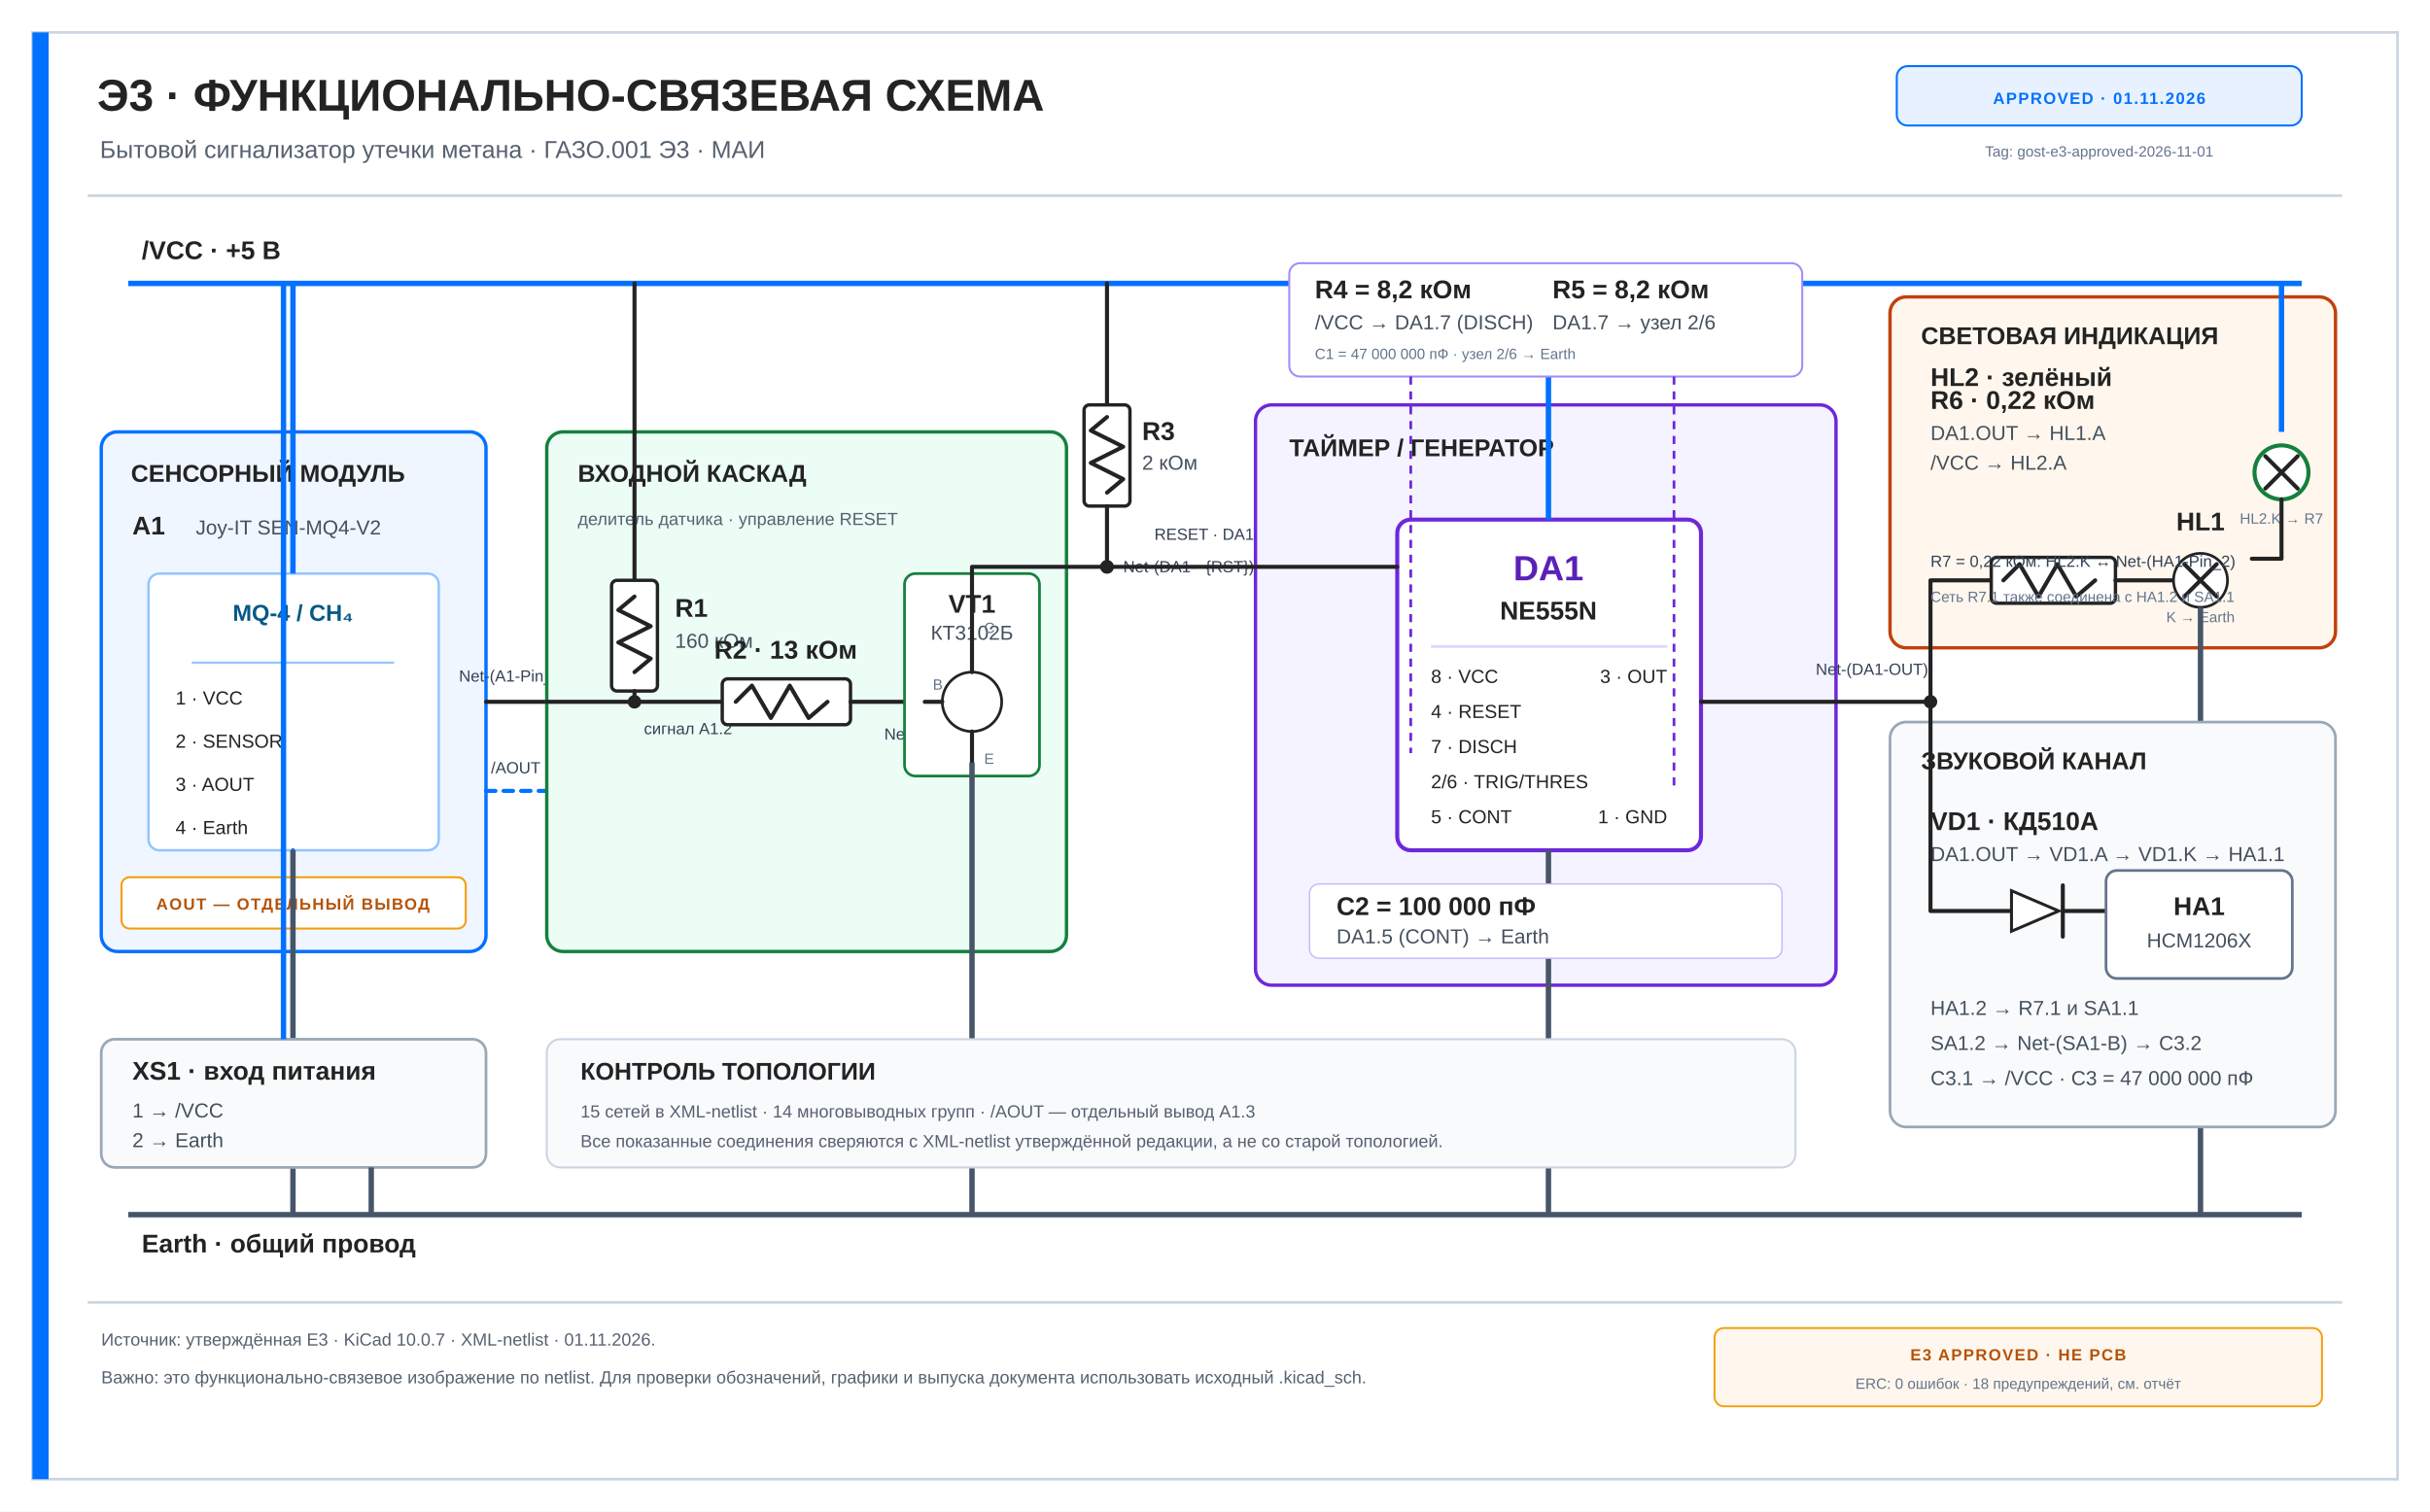
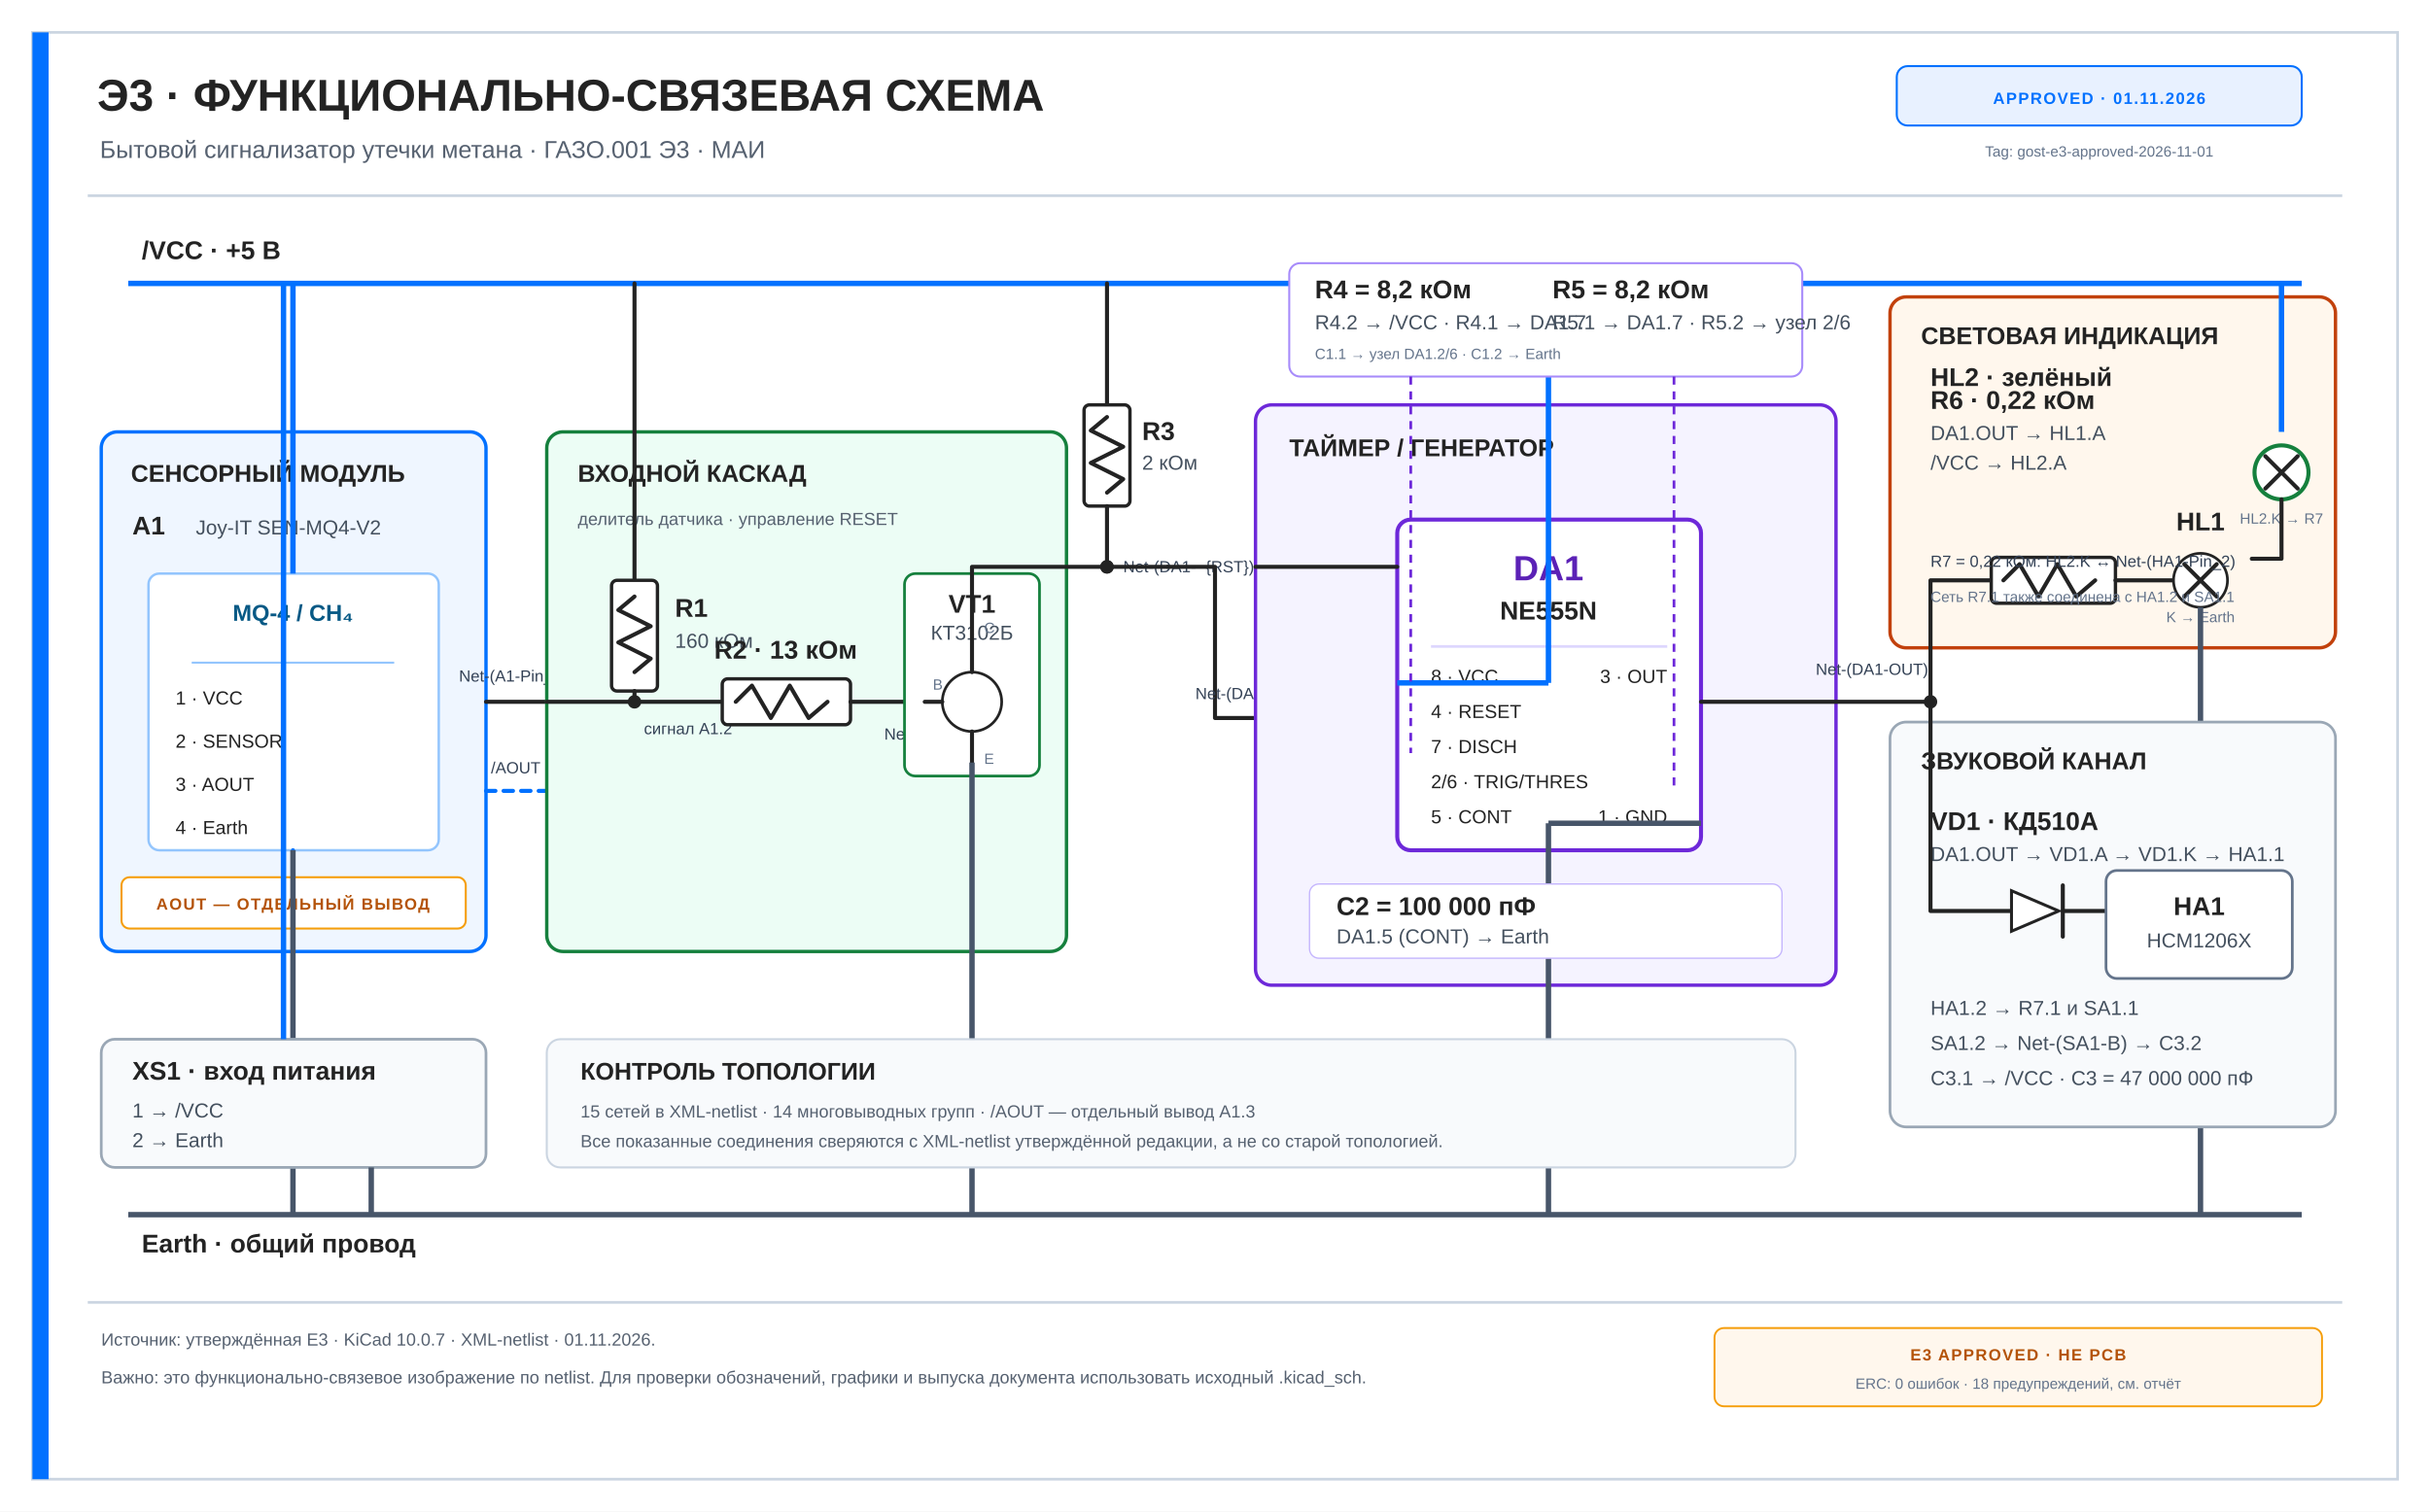
<svg xmlns="http://www.w3.org/2000/svg" width="1800" height="1120" viewBox="0 0 1800 1120" role="img" aria-labelledby="title desc">
  <defs>
    <style>
    .bg{fill:#fff}.ink{fill:#232323}.muted{fill:#566170}.blue{fill:#0271FF}
    .rail{stroke:#0271FF;stroke-width:4;fill:none}.earth{stroke:#475569;stroke-width:4;fill:none}
    .wire{stroke:#232323;stroke-width:3;fill:none;stroke-linecap:round;stroke-linejoin:round}
    .wire-blue{stroke:#0271FF;stroke-width:3;fill:none;stroke-linecap:round;stroke-linejoin:round}
    .block{fill:#F8FAFC;stroke:#9AA7B5;stroke-width:2}
    .block-blue{fill:#EFF6FF;stroke:#0271FF;stroke-width:2.5}
    .block-green{fill:#ECFDF5;stroke:#15803D;stroke-width:2.5}
    .block-orange{fill:#FFF7ED;stroke:#C2410C;stroke-width:2.5}
    .block-violet{fill:#F5F3FF;stroke:#6D28D9;stroke-width:2.5}
    .ref{font:700 19px Arial,sans-serif;fill:#232323}
    .value{font:15px Arial,sans-serif;fill:#44505E}
    .pin{font:14px Arial,sans-serif;fill:#232323}
    .net{font:12px Arial,sans-serif;fill:#334155}
    .section{font:700 18px Arial,sans-serif;fill:#232323}
    .small{font:13px Arial,sans-serif;fill:#566170}
    .tiny{font:11px Arial,sans-serif;fill:#64748B}
    .tag{font:700 12px Arial,sans-serif;letter-spacing:1px}
    .r{fill:#fff;stroke:#232323;stroke-width:2.5}
    .node{fill:#232323}
  </style>
  </defs>
  <rect width="1800" height="1120" class="bg" />
  <rect x="24" y="24" width="1752" height="1072" fill="none" stroke="#CBD5E1" stroke-width="2" />
  <rect x="24" y="24" width="12" height="1072" fill="#0271FF" />
  <text x="72" y="82" font-family="Arial,sans-serif" font-size="33" font-weight="700" fill="#232323">Э3 · ФУНКЦИОНАЛЬНО-СВЯЗЕВАЯ СХЕМА</text>
  <text x="74" y="117" font-family="Arial,sans-serif" font-size="18" fill="#566170">Бытовой сигнализатор утечки метана · ГАЗО.001 Э3 · МАИ</text>
  <rect x="1405" y="49" width="300" height="44" rx="8" fill="#E8F1FF" stroke="#0271FF" stroke-width="1.5" />
  <text x="1555" y="77" text-anchor="middle" class="tag" fill="#0271FF">APPROVED · 01.11.2026</text>
  <text x="1555" y="116" text-anchor="middle" class="tiny">Tag: gost-e3-approved-2026-11-01</text>
  <line x1="65" y1="145" x2="1735" y2="145" stroke="#CBD5E1" stroke-width="2" />
  <path d="M95 210 H1705" class="rail" />
  <text x="105" y="192" class="ref" fill="#0271FF">/VCC · +5 В</text>
  <path d="M95 900 H1705" class="earth" />
  <text x="105" y="928" class="ref" fill="#475569">Earth · общий провод</text>
  <rect x="75" y="320" width="285" height="385" rx="12" class="block-blue" />
  <text x="97" y="357" class="section">СЕНСОРНЫЙ МОДУЛЬ</text>
  <text x="98" y="396" class="ref">A1</text>
  <text x="145" y="396" class="value">Joy-IT SEN-MQ4-V2</text>
  <rect x="110" y="425" width="215" height="205" rx="8" fill="#fff" stroke="#93C5FD" stroke-width="1.8" />
  <text x="217" y="460" text-anchor="middle" font-family="Arial,sans-serif" font-size="17" font-weight="700" fill="#075985">MQ-4 / CH₄</text>
  <path d="M142 491 H292" stroke="#93C5FD" stroke-width="1.5" />
  <text x="130" y="522" class="pin">1 · VCC</text>
  <text x="130" y="554" class="pin">2 · SENSOR</text>
  <text x="130" y="586" class="pin">3 · AOUT</text>
  <text x="130" y="618" class="pin">4 · Earth</text>
  <path d="M360 520 H405" class="wire" />
  <text x="380" y="505" text-anchor="middle" class="net">Net-(A1-Pin_2)</text>
  <path d="M360 586 H405" class="wire-blue" stroke-dasharray="7 6" />
  <text x="382" y="573" text-anchor="middle" class="net">/AOUT</text>
  <rect x="90" y="650" width="255" height="38" rx="6" fill="#fff" stroke="#F59E0B" stroke-width="1.5" />
  <text x="217" y="674" text-anchor="middle" class="tag" fill="#B45309">AOUT — ОТДЕЛЬНЫЙ ВЫВОД</text>
  <path d="M217 630 V650" class="wire-blue" stroke-dasharray="5 5" />
  <path d="M217 425 V210" class="rail" />
  <path d="M217 630 V900" class="earth" />
  <rect x="405" y="320" width="385" height="385" rx="12" class="block-green" />
  <text x="428" y="357" class="section">ВХОДНОЙ КАСКАД</text>
  <text x="428" y="389" class="small">делитель датчика · управление RESET</text>
  <path d="M470 210 V430" class="wire" />
  <rect x="453" y="430" width="34" height="82" rx="4" class="r" />
  <path d="M470 442 l-12 10 24 12 -24 12 24 12 -12 10" class="wire" />
  <text x="500" y="457" class="ref">R1</text>
  <text x="500" y="480" class="value">160 кОм</text>
  <path d="M470 512 V520 H405" class="wire" />
  <circle cx="470" cy="520" r="5" class="node" />
  <text x="477" y="544" class="net">сигнал A1.2</text>
  <path d="M470 520 H535" class="wire" />
  <rect x="535" y="503" width="95" height="34" rx="4" class="r" />
  <path d="M545 520 l12 -12 14 24 14 -24 14 24 14 -12" class="wire" />
  <text x="582" y="488" text-anchor="middle" class="ref">R2 · 13 кОм</text>
  <path d="M630 520 H685" class="wire" />
  <circle cx="685" cy="520" r="5" class="node" />
  <text x="655" y="548" class="net">Net-(VT1-B)</text>
  <rect x="670" y="425" width="100" height="150" rx="8" fill="#fff" stroke="#15803D" stroke-width="2" />
  <text x="720" y="454" text-anchor="middle" class="ref">VT1</text>
  <text x="720" y="474" text-anchor="middle" class="value">КТ3102Б</text>
  <circle cx="720" cy="520" r="22" fill="none" stroke="#232323" stroke-width="2" />
  <path d="M685 520 H698 M720 498 V470 M720 542 V565" class="wire" />
  <text x="691" y="511" class="tiny">B</text>
  <text x="729" y="469" class="tiny">C</text>
  <text x="729" y="566" class="tiny">E</text>
  <path d="M720 470 V420 H820" class="wire" />
  <circle cx="820" cy="420" r="5" class="node" />
  <text x="832" y="424" class="net">Net-(DA1-~{RST})</text>
  <path d="M720 565 V900" class="earth" />
  <path d="M820 210 V300" class="wire" />
  <rect x="803" y="300" width="34" height="75" rx="4" class="r" />
  <path d="M820 309 l-12 10 24 12 -24 12 24 12 -12 10" class="wire" />
  <text x="846" y="326" class="ref">R3</text>
  <text x="846" y="348" class="value">2 кОм</text>
  <path d="M820 375 V420 H865" class="wire" />
  <circle cx="820" cy="420" r="5" class="node" />
-   <path d="M865 420 H930" class="wire" />
-   <text x="897" y="400" text-anchor="middle" class="net">RESET · DA1.4</text>
+   <path d="M865 420 H900 V532 H1035" class="wire" />
+   <text x="956" y="518" text-anchor="middle" class="net">Net-(DA1-~{RST}) · DA1.4</text>
  <rect x="930" y="300" width="430" height="430" rx="12" class="block-violet" />
  <text x="955" y="338" class="section">ТАЙМЕР / ГЕНЕРАТОР</text>
  <rect x="1035" y="385" width="225" height="245" rx="10" fill="#fff" stroke="#6D28D9" stroke-width="3" />
  <text x="1147" y="430" text-anchor="middle" font-family="Arial,sans-serif" font-size="26" font-weight="700" fill="#5B21B6">DA1</text>
  <text x="1147" y="459" text-anchor="middle" class="ref">NE555N</text>
  <line x1="1060" y1="479" x2="1235" y2="479" stroke="#DDD6FE" stroke-width="2" />
  <text x="1060" y="506" class="pin">8 · VCC</text>
  <text x="1060" y="532" class="pin">4 · RESET</text>
  <text x="1060" y="558" class="pin">7 · DISCH</text>
  <text x="1060" y="584" class="pin">2/6 · TRIG/THRES</text>
  <text x="1060" y="610" class="pin">5 · CONT</text>
  <text x="1235" y="506" text-anchor="end" class="pin">3 · OUT</text>
  <text x="1235" y="610" text-anchor="end" class="pin">1 · GND</text>
  <path d="M930 420 H1035" class="wire" />
-   <path d="M1147 385 V210" class="rail" />
-   <path d="M1147 630 V900" class="earth" />
+   <path d="M1147 506 V210" class="rail" />
+   <path d="M1035 506 H1147" class="rail" />
+   <path d="M1147 610 V900" class="earth" />
+   <path d="M1147 610 H1260" class="earth" />
  <path d="M1260 520 H1430" class="wire" />
  <circle cx="1430" cy="520" r="5" class="node" />
  <text x="1345" y="500" class="net">Net-(DA1-OUT)</text>
  <rect x="955" y="195" width="380" height="84" rx="8" fill="#fff" stroke="#A78BFA" stroke-width="1.5" />
  <text x="974" y="221" class="ref">R4 = 8,2 кОм</text>
-   <text x="974" y="244" class="value">/VCC → DA1.7 (DISCH)</text>
+   <text x="974" y="244" class="value">R4.2 → /VCC · R4.1 → DA1.7</text>
  <text x="1150" y="221" class="ref">R5 = 8,2 кОм</text>
-   <text x="1150" y="244" class="value">DA1.7 → узел 2/6</text>
-   <text x="974" y="266" class="tiny">C1 = 47 000 000 пФ · узел 2/6 → Earth</text>
+   <text x="1150" y="244" class="value">R5.1 → DA1.7 · R5.2 → узел 2/6</text>
+   <text x="974" y="266" class="tiny">C1.1 → узел DA1.2/6 · C1.2 → Earth</text>
  <path d="M1045 279 V558" stroke="#6D28D9" stroke-width="2" stroke-dasharray="6 5" fill="none" />
  <path d="M1240 279 V584" stroke="#6D28D9" stroke-width="2" stroke-dasharray="6 5" fill="none" />
  <rect x="970" y="655" width="350" height="55" rx="7" fill="#fff" stroke="#C4B5FD" />
  <text x="990" y="678" class="ref">C2 = 100 000 пФ</text>
  <text x="990" y="699" class="value">DA1.5 (CONT) → Earth</text>
  <rect x="1400" y="220" width="330" height="260" rx="12" class="block-orange" />
  <text x="1423" y="255" class="section">СВЕТОВАЯ ИНДИКАЦИЯ</text>
  <text x="1430" y="303" class="ref">R6 · 0,22 кОм</text>
  <text x="1430" y="326" class="value">DA1.OUT → HL1.A</text>
  <path d="M1430 520 V430 H1475" class="wire" />
  <rect x="1475" y="413" width="92" height="34" rx="4" class="r" />
  <path d="M1484 430 l12 -12 14 24 14 -24 14 24 14 -12" class="wire" />
  <path d="M1567 430 H1615" class="wire" />
  <circle cx="1630" cy="430" r="20" fill="#fff" stroke="#232323" stroke-width="2" />
  <path d="M1618 418 L1642 442 M1642 418 L1618 442" class="wire" />
  <text x="1630" y="393" text-anchor="middle" class="ref">HL1</text>
  <text x="1630" y="461" text-anchor="middle" class="tiny">K → Earth</text>
  <path d="M1630 450 V900" class="earth" />
  <text x="1430" y="286" class="ref">HL2 · зелёный</text>
  <text x="1430" y="348" class="value">/VCC → HL2.A</text>
  <path d="M1690 210 V320" class="rail" />
  <circle cx="1690" cy="350" r="20" fill="#fff" stroke="#15803D" stroke-width="3" />
  <path d="M1678 338 L1702 362 M1702 338 L1678 362" class="wire" />
  <text x="1690" y="388" text-anchor="middle" class="tiny">HL2.K → R7</text>
  <path d="M1690 370 V414 H1668" class="wire" />
  <text x="1430" y="420" class="net">R7 = 0,22 кОм: HL2.K ↔ Net-(HA1-Pin_2)</text>
  <text x="1430" y="446" class="tiny">Сеть R7.1 также соединена с HA1.2 и SA1.1</text>
  <rect x="1400" y="535" width="330" height="300" rx="12" class="block" />
  <text x="1423" y="570" class="section">ЗВУКОВОЙ КАНАЛ</text>
  <text x="1430" y="615" class="ref">VD1 · КД510А</text>
  <text x="1430" y="638" class="value">DA1.OUT → VD1.A → VD1.K → HA1.1</text>
  <path d="M1430 520 V675 H1490" class="wire" />
  <path d="M1490 660 L1525 675 L1490 690 Z" fill="#fff" stroke="#232323" stroke-width="2.2" />
  <path d="M1528 656 V694" class="wire" />
  <path d="M1528 675 H1560" class="wire" />
  <rect x="1560" y="645" width="138" height="80" rx="8" fill="#fff" stroke="#64748B" stroke-width="2" />
  <text x="1629" y="678" text-anchor="middle" class="ref">HA1</text>
  <text x="1629" y="702" text-anchor="middle" class="value">HCM1206X</text>
  <text x="1430" y="752" class="value">HA1.2 → R7.1 и SA1.1</text>
  <text x="1430" y="778" class="value">SA1.2 → Net-(SA1-B) → C3.2</text>
  <text x="1430" y="804" class="value">C3.1 → /VCC · C3 = 47 000 000 пФ</text>
  <rect x="75" y="770" width="285" height="95" rx="10" class="block" />
  <text x="98" y="800" class="ref">XS1 · вход питания</text>
  <text x="98" y="828" class="value">1 → /VCC</text>
  <text x="98" y="850" class="value">2 → Earth</text>
  <path d="M210 770 V210" class="rail" />
  <path d="M275 865 V900" class="earth" />
  <rect x="405" y="770" width="925" height="95" rx="10" fill="#F8FAFC" stroke="#CBD5E1" stroke-width="1.5" />
  <text x="430" y="800" class="section">КОНТРОЛЬ ТОПОЛОГИИ</text>
  <text x="430" y="828" class="small">15 сетей в XML-netlist · 14 многовыводных групп · /AOUT — отдельный вывод A1.3</text>
  <text x="430" y="850" class="small">Все показанные соединения сверяются с XML-netlist утверждённой редакции, а не со старой топологией.</text>
  <line x1="65" y1="965" x2="1735" y2="965" stroke="#CBD5E1" stroke-width="2" />
  <text x="75" y="997" class="small">Источник: утверждённая E3 · KiCad 10.0.7 · XML-netlist · 01.11.2026.</text>
  <text x="75" y="1025" class="small">Важно: это функционально-связевое изображение по netlist. Для проверки обозначений, графики и выпуска документа использовать исходный .kicad_sch.</text>
  <rect x="1270" y="984" width="450" height="58" rx="7" fill="#FFF7ED" stroke="#F59E0B" stroke-width="1.4" />
  <text x="1495" y="1008" text-anchor="middle" class="tag" fill="#B45309">E3 APPROVED · НЕ PCB</text>
  <text x="1495" y="1029" text-anchor="middle" class="tiny">ERC: 0 ошибок · 18 предупреждений, см. отчёт</text>
</svg>
